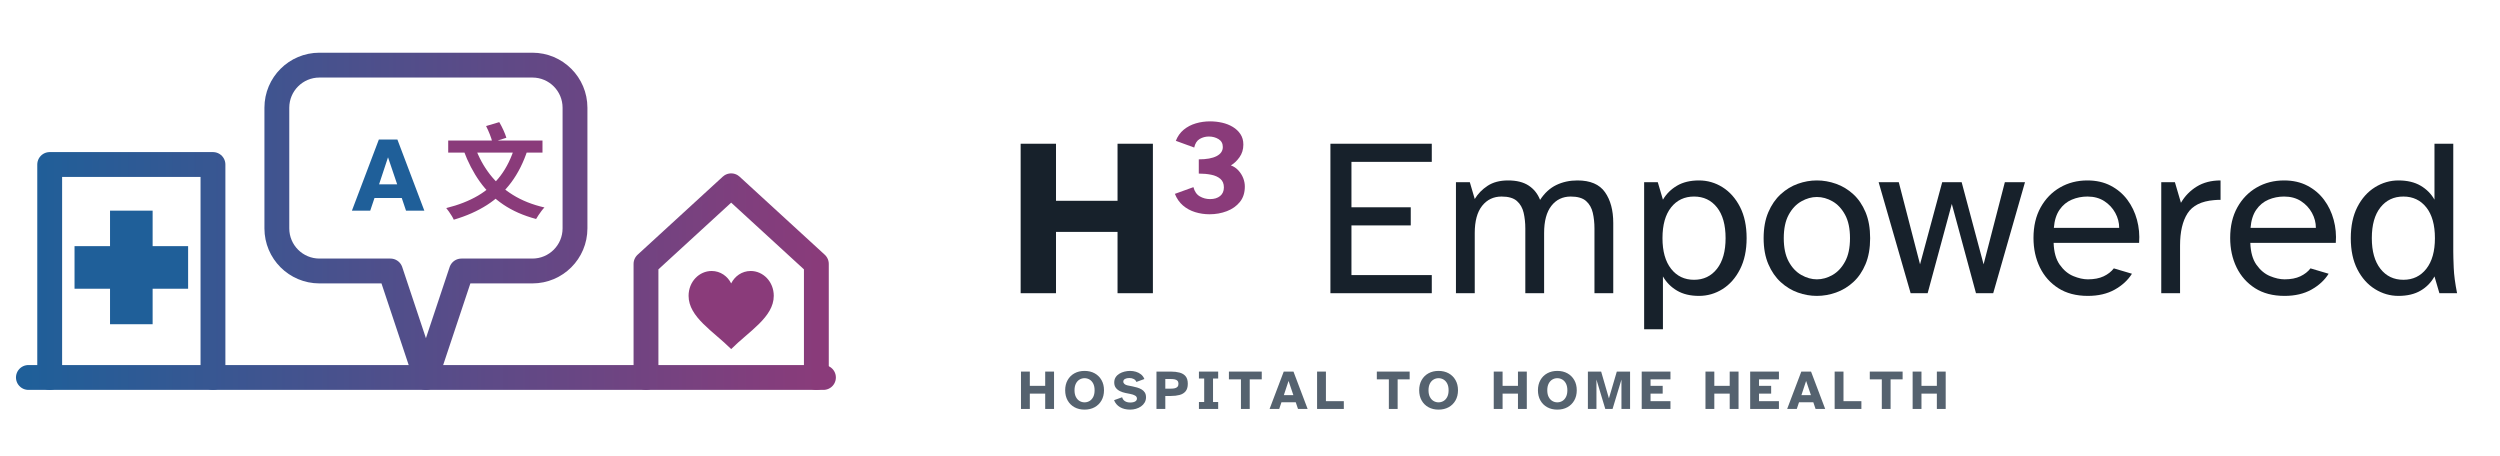
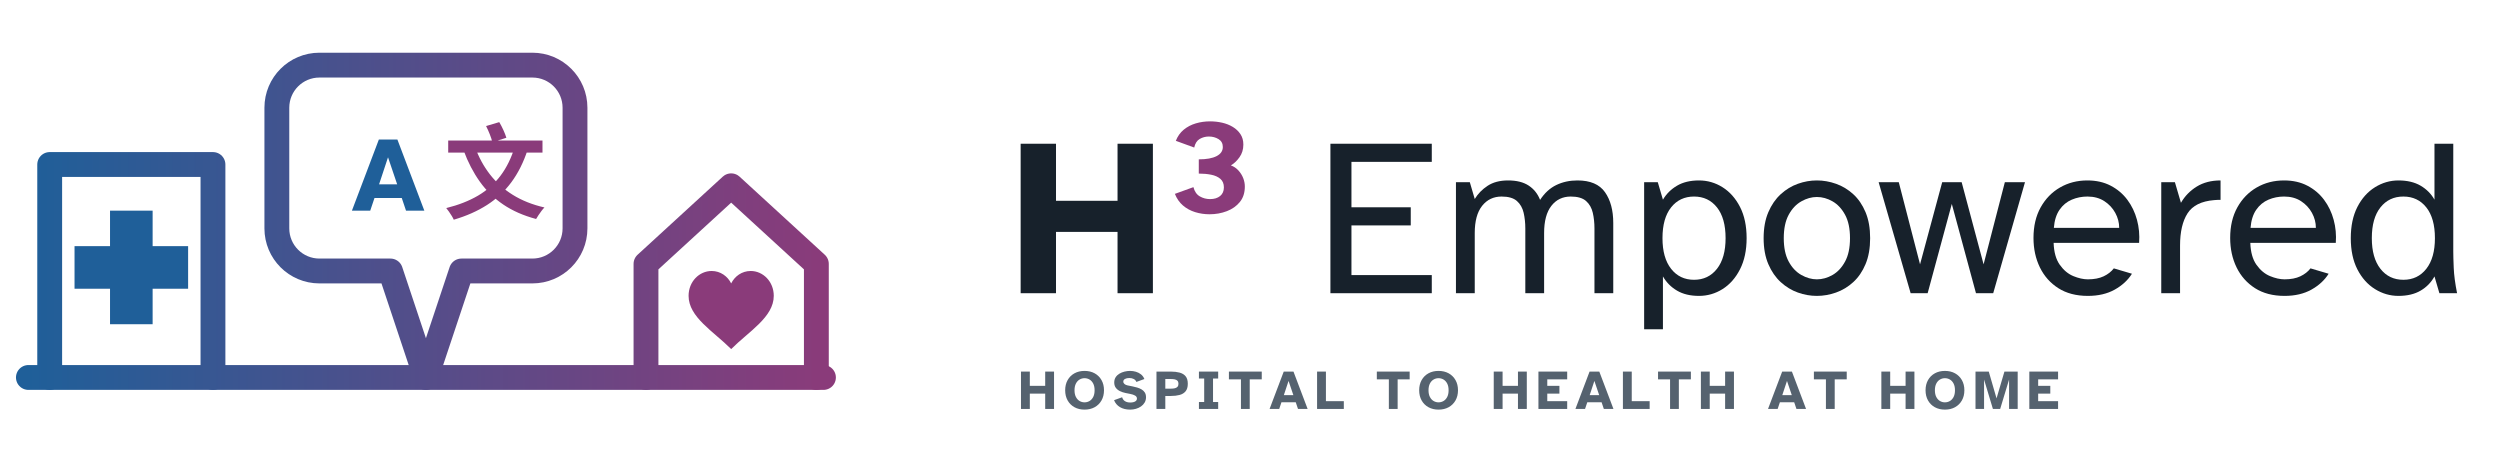
- <svg xmlns="http://www.w3.org/2000/svg" viewBox="0 0 648 118" width="648" height="118" role="img" aria-label="H3 Empowered: hospital to home health">
+ <svg xmlns="http://www.w3.org/2000/svg" viewBox="0 0 648 118" width="648" height="118" role="img" aria-label="H3 Empowered: hospital to health at home">
  <g transform="translate(0,4) scale(0.92)">
    <defs>
      <linearGradient id="h5" gradientUnits="userSpaceOnUse" x1="8" y1="0" x2="232" y2="0">
        <stop offset="0" stop-color="#1f5f99" />
        <stop offset="0.5" stop-color="#1f5f99" stop-opacity="1" />
        <stop offset="0.5" stop-color="#8a3b7a" />
        <stop offset="1" stop-color="#8a3b7a" />
      </linearGradient>
      <linearGradient id="h5s" gradientUnits="userSpaceOnUse" x1="8" y1="0" x2="232" y2="0">
        <stop offset="0" stop-color="#1f5f99" />
        <stop offset="1" stop-color="#8a3b7a" />
      </linearGradient>
    </defs>
    <g fill="none" stroke="url(#h5s)" stroke-width="7" stroke-linecap="round" stroke-linejoin="round">
      <path d="M8 102 H232" />
      <path d="M14 102 V42 H60 V102" />
      <path d="M90 14 H150 A12 12 0 0 1 162 26 V60 A12 12 0 0 1 150 72 H130 L120 102 L110 72 H90 A12 12 0 0 1 78 60 V26 A12 12 0 0 1 90 14 Z" />
      <path d="M182 102 V70 L206 48 L230 70 V102" />
    </g>
    <path d="M31 55 H43 V65 H53 V77 H43 V87 H31 V77 H21 V65 H31 Z" fill="#1f5f99" />
    <g transform="translate(99,55)">
      <path d="M0.15 0.0 7.74 -20.04H12.96L20.55 0.0H15.39L14.19 -3.57H6.51L5.31 0.0ZM7.8 -7.41H12.9L10.32 -15.03Z" fill="#1f5f99" />
    </g>
    <g transform="translate(125,55)">
      <path d="M20.068 -18.125 23.664 -17.168Q21.924 -11.861 19.082 -8.018Q16.24 -4.176 12.209 -1.595Q8.178 0.986 2.842 2.552Q2.668 2.117 2.291 1.508Q1.914 0.899 1.494 0.29Q1.073 -0.319 0.725 -0.725Q5.887 -2.001 9.686 -4.234Q13.485 -6.467 16.052 -9.889Q18.618 -13.311 20.068 -18.125ZM8.845 -17.922Q10.353 -13.688 12.992 -10.266Q15.631 -6.844 19.474 -4.452Q23.316 -2.059 28.391 -0.899Q28.014 -0.522 27.565 0.073Q27.115 0.667 26.709 1.276Q26.303 1.885 26.042 2.349Q20.706 0.928 16.806 -1.711Q12.905 -4.35 10.179 -8.178Q7.453 -12.006 5.626 -16.936ZM1.276 -19.749H27.84V-16.356H1.276ZM11.948 -23.838 15.66 -24.94Q16.269 -23.925 16.835 -22.678Q17.4 -21.431 17.661 -20.532L13.717 -19.285Q13.514 -20.184 13.007 -21.474Q12.499 -22.765 11.948 -23.838Z" fill="#8a3b7a" />
    </g>
    <path d="M206 94 C201 89 194 85 194 79 C194 75 197 72 200.5 72 C203 72 205 73.5 206 75.5 C207 73.5 209 72 211.5 72 C215 72 218 75 218 79 C218 85 211 89 206 94 Z" fill="#8a3b7a" />
  </g>
  <path d="M264.552 76.0V37.256H273.716V52.046H289.666V37.256H298.83V76.0H289.666V60.108H273.716V76.0Z" fill="#17212b" />
  <path d="M313.509 55.538Q311.56 55.538 309.768 54.981Q307.976 54.424 306.618 53.258Q305.261 52.092 304.53 50.248L309.333 48.508Q309.785 50.213 311.003 50.909Q312.221 51.605 313.648 51.605Q315.284 51.605 316.258 50.805Q317.232 50.004 317.232 48.578Q317.232 47.151 316.328 46.368Q315.423 45.585 313.944 45.289Q312.465 44.993 310.725 44.993V41.304Q313.718 41.304 315.336 40.469Q316.954 39.634 316.954 38.103Q316.954 36.746 315.858 36.067Q314.762 35.388 313.335 35.388Q312.047 35.388 310.968 36.015Q309.89 36.641 309.542 38.242L304.774 36.502Q305.47 34.727 306.827 33.614Q308.184 32.5 309.959 31.978Q311.734 31.456 313.648 31.456Q315.249 31.456 316.78 31.804Q318.311 32.152 319.547 32.9Q320.782 33.648 321.53 34.779Q322.278 35.91 322.278 37.476Q322.278 39.356 321.269 40.765Q320.26 42.174 319.042 42.87Q320.19 43.288 321.008 44.193Q321.826 45.098 322.244 46.176Q322.661 47.255 322.661 48.334Q322.661 50.77 321.374 52.353Q320.086 53.937 317.998 54.737Q315.91 55.538 313.509 55.538Z" fill="#8a3b7a" />
  <path d="M344.844 76.0V37.256H371.118V41.954H350.296V53.728H365.666V58.426H350.296V71.302H371.118V76.0Z" fill="#17212b" />
  <path d="M377.382 76.0V47.232H380.978L382.254 51.582Q383.472 49.552 385.589 48.16Q387.706 46.768 390.896 46.768Q394.202 46.768 396.232 48.102Q398.262 49.436 399.19 51.814Q400.93 49.146 403.395 47.957Q405.86 46.768 408.876 46.768Q413.864 46.768 416.01 49.813Q418.156 52.858 418.156 57.788V76.0H413.284V59.238Q413.284 57.034 412.849 55.149Q412.414 53.264 411.109 52.104Q409.804 50.944 407.136 50.944Q404.004 50.944 402.119 53.351Q400.234 55.758 400.234 60.398V76.0H395.362V59.238Q395.362 57.034 394.927 55.149Q394.492 53.264 393.187 52.104Q391.882 50.944 389.214 50.944Q386.082 50.944 384.168 53.351Q382.254 55.758 382.254 60.398V76.0Z" fill="#17212b" />
  <path d="M426.16 85.338V47.232H429.698L431.032 51.756Q432.366 49.494 434.686 48.131Q437.006 46.768 440.37 46.768Q443.676 46.768 446.489 48.537Q449.302 50.306 451.013 53.641Q452.724 56.976 452.724 61.732Q452.724 66.43 451.013 69.794Q449.302 73.158 446.489 74.927Q443.676 76.696 440.37 76.696Q437.006 76.696 434.686 75.333Q432.366 73.97 431.032 71.65V85.338ZM439.094 72.52Q442.806 72.52 445.039 69.678Q447.272 66.836 447.272 61.732Q447.272 56.57 445.039 53.757Q442.806 50.944 439.094 50.944Q435.382 50.944 433.149 53.757Q430.916 56.57 430.916 61.732Q430.916 66.836 433.149 69.678Q435.382 72.52 439.094 72.52Z" fill="#17212b" />
  <path d="M470.936 76.696Q468.442 76.696 466.006 75.826Q463.57 74.956 461.569 73.129Q459.568 71.302 458.35 68.46Q457.132 65.618 457.132 61.732Q457.132 57.846 458.35 55.004Q459.568 52.162 461.569 50.335Q463.57 48.508 466.006 47.638Q468.442 46.768 470.936 46.768Q473.43 46.768 475.895 47.638Q478.36 48.508 480.361 50.335Q482.362 52.162 483.551 55.004Q484.74 57.846 484.74 61.732Q484.74 65.618 483.551 68.46Q482.362 71.302 480.361 73.129Q478.36 74.956 475.895 75.826Q473.43 76.696 470.936 76.696ZM470.936 72.404Q473.024 72.404 474.996 71.273Q476.968 70.142 478.244 67.793Q479.52 65.444 479.52 61.732Q479.52 58.02 478.244 55.671Q476.968 53.322 474.996 52.191Q473.024 51.06 470.936 51.06Q468.906 51.06 466.905 52.191Q464.904 53.322 463.628 55.671Q462.352 58.02 462.352 61.732Q462.352 65.444 463.628 67.793Q464.904 70.142 466.905 71.273Q468.906 72.404 470.936 72.404Z" fill="#17212b" />
  <path d="M495.238 76.0 486.944 47.232H492.164L497.674 68.518L503.416 47.232H508.462L514.146 68.518L519.656 47.232H524.876L516.64 76.0H512.174L505.91 52.858L499.646 76.0Z" fill="#17212b" />
  <path d="M541.174 76.696Q536.65 76.696 533.518 74.695Q530.386 72.694 528.733 69.301Q527.08 65.908 527.08 61.674Q527.08 57.092 528.936 53.757Q530.792 50.422 533.953 48.595Q537.114 46.768 541.058 46.768Q544.48 46.768 547.09 48.131Q549.7 49.494 551.411 51.785Q553.122 54.076 553.905 56.976Q554.688 59.876 554.456 62.95H532.3Q532.416 66.546 533.895 68.634Q535.374 70.722 537.404 71.563Q539.434 72.404 541.174 72.404Q543.61 72.404 545.263 71.621Q546.916 70.838 547.902 69.562L552.6 70.954Q551.034 73.448 548.134 75.072Q545.234 76.696 541.174 76.696ZM532.358 59.064H549.294Q549.294 57.034 548.279 55.178Q547.264 53.322 545.437 52.133Q543.61 50.944 541.058 50.944Q538.912 50.944 536.998 51.756Q535.084 52.568 533.837 54.366Q532.59 56.164 532.358 59.064Z" fill="#17212b" />
  <path d="M560.198 76.0V47.232H563.736L565.302 52.568Q566.81 49.958 569.391 48.363Q571.972 46.768 575.568 46.768V51.814Q575.162 51.814 574.727 51.814Q574.292 51.814 573.886 51.872Q568.956 52.278 567.013 55.294Q565.07 58.31 565.07 63.646V76.0Z" fill="#17212b" />
  <path d="M592.156 76.696Q587.632 76.696 584.5 74.695Q581.368 72.694 579.715 69.301Q578.062 65.908 578.062 61.674Q578.062 57.092 579.918 53.757Q581.774 50.422 584.935 48.595Q588.096 46.768 592.04 46.768Q595.462 46.768 598.072 48.131Q600.682 49.494 602.393 51.785Q604.104 54.076 604.887 56.976Q605.67 59.876 605.438 62.95H583.282Q583.398 66.546 584.877 68.634Q586.356 70.722 588.386 71.563Q590.416 72.404 592.156 72.404Q594.592 72.404 596.245 71.621Q597.898 70.838 598.884 69.562L603.582 70.954Q602.016 73.448 599.116 75.072Q596.216 76.696 592.156 76.696ZM583.34 59.064H600.276Q600.276 57.034 599.261 55.178Q598.246 53.322 596.419 52.133Q594.592 50.944 592.04 50.944Q589.894 50.944 587.98 51.756Q586.066 52.568 584.819 54.366Q583.572 56.164 583.34 59.064Z" fill="#17212b" />
  <path d="M621.678 76.696Q618.43 76.696 615.588 74.927Q612.746 73.158 611.035 69.823Q609.324 66.488 609.324 61.732Q609.324 56.976 611.035 53.641Q612.746 50.306 615.588 48.537Q618.43 46.768 621.678 46.768Q625.1 46.768 627.42 48.131Q629.74 49.494 631.016 51.756V37.256H635.888V65.154Q635.888 66.604 636.004 69.417Q636.12 72.23 636.874 76.0H632.292L631.016 71.65Q629.74 73.97 627.42 75.333Q625.1 76.696 621.678 76.696ZM622.954 72.52Q626.666 72.52 628.899 69.678Q631.132 66.836 631.132 61.732Q631.132 56.57 628.899 53.757Q626.666 50.944 622.954 50.944Q619.242 50.944 617.009 53.757Q614.776 56.57 614.776 61.732Q614.776 66.836 617.009 69.678Q619.242 72.52 622.954 72.52Z" fill="#17212b" />
  <path d="M264.638 106.0V96.314H266.929V100.011H270.916V96.314H273.207V106.0H270.916V102.027H266.929V106.0Z" fill="#55626f" />
  <path d="M281.11 106.174Q279.631 106.174 278.5 105.55Q277.369 104.927 276.731 103.796Q276.093 102.665 276.093 101.157Q276.093 99.649 276.731 98.518Q277.369 97.387 278.5 96.763Q279.631 96.14 281.11 96.14Q282.604 96.14 283.735 96.763Q284.865 97.387 285.511 98.518Q286.156 99.649 286.156 101.157Q286.156 102.665 285.511 103.796Q284.865 104.927 283.735 105.55Q282.604 106.174 281.11 106.174ZM281.11 104.289Q281.821 104.289 282.415 103.934Q283.01 103.579 283.365 102.882Q283.72 102.186 283.72 101.157Q283.72 100.127 283.365 99.431Q283.01 98.736 282.415 98.38Q281.821 98.025 281.11 98.025Q280.414 98.025 279.82 98.38Q279.225 98.736 278.87 99.431Q278.514 100.127 278.514 101.157Q278.514 102.186 278.87 102.882Q279.225 103.579 279.82 103.934Q280.414 104.289 281.11 104.289Z" fill="#55626f" />
  <path d="M292.957 106.174Q291.376 106.174 290.296 105.529Q289.216 104.883 288.766 103.724L290.854 102.969Q291.057 103.665 291.615 103.999Q292.173 104.332 292.971 104.332Q293.392 104.332 293.783 104.238Q294.175 104.144 294.436 103.919Q294.697 103.695 294.697 103.317Q294.697 102.81 294.204 102.527Q293.711 102.245 292.928 102.1L291.753 101.868Q290.97 101.708 290.296 101.382Q289.622 101.055 289.216 100.512Q288.81 99.968 288.81 99.141Q288.81 98.358 289.172 97.793Q289.534 97.227 290.136 96.865Q290.738 96.502 291.463 96.321Q292.188 96.14 292.913 96.14Q293.696 96.14 294.428 96.358Q295.161 96.575 295.74 97.032Q296.32 97.489 296.625 98.243L294.552 98.996Q294.363 98.504 293.877 98.243Q293.392 97.981 292.71 97.981Q292.043 97.981 291.601 98.221Q291.159 98.46 291.159 98.909Q291.159 99.272 291.463 99.533Q291.767 99.794 292.261 99.895L293.565 100.156Q294.16 100.272 294.769 100.454Q295.378 100.635 295.893 100.932Q296.408 101.23 296.726 101.722Q297.046 102.216 297.046 102.969Q297.046 103.738 296.69 104.34Q296.335 104.942 295.748 105.347Q295.161 105.754 294.436 105.964Q293.711 106.174 292.957 106.174Z" fill="#55626f" />
  <path d="M299.757 106.0V96.314H303.484Q304.745 96.314 305.738 96.575Q306.732 96.836 307.304 97.517Q307.877 98.199 307.877 99.475Q307.877 100.737 307.304 101.425Q306.732 102.114 305.738 102.375Q304.745 102.636 303.484 102.636H302.048V106.0ZM302.048 100.737H303.556Q304.093 100.737 304.52 100.635Q304.948 100.534 305.202 100.258Q305.456 99.983 305.456 99.475Q305.456 98.968 305.202 98.699Q304.948 98.431 304.52 98.337Q304.093 98.243 303.556 98.243H302.048Z" fill="#55626f" />
  <path d="M310.763 106.0V104.202H312.126V98.112H310.763V96.314H315.751V98.112H314.417V104.202H315.751V106.0Z" fill="#55626f" />
  <path d="M321.652 106.0V98.329H318.534V96.314H327.046V98.329H323.928V106.0Z" fill="#55626f" />
  <path d="M329.076 106.0 332.745 96.314H335.268L338.936 106.0H336.442L335.862 104.275H332.15L331.57 106.0ZM332.774 102.418H335.239L333.992 98.736Z" fill="#55626f" />
  <path d="M341.387 106.0V96.314H343.678V103.984H348.318V106.0Z" fill="#55626f" />
  <path d="" fill="#55626f" />
  <path d="M359.99 106.0V98.329H356.873V96.314H365.384V98.329H362.267V106.0Z" fill="#55626f" />
  <path d="M372.866 106.174Q371.387 106.174 370.256 105.55Q369.125 104.927 368.487 103.796Q367.849 102.665 367.849 101.157Q367.849 99.649 368.487 98.518Q369.125 97.387 370.256 96.763Q371.387 96.14 372.866 96.14Q374.36 96.14 375.491 96.763Q376.622 97.387 377.267 98.518Q377.912 99.649 377.912 101.157Q377.912 102.665 377.267 103.796Q376.622 104.927 375.491 105.55Q374.36 106.174 372.866 106.174ZM372.866 104.289Q373.577 104.289 374.171 103.934Q374.766 103.579 375.121 102.882Q375.476 102.186 375.476 101.157Q375.476 100.127 375.121 99.431Q374.766 98.736 374.171 98.38Q373.577 98.025 372.866 98.025Q372.17 98.025 371.576 98.38Q370.981 98.736 370.626 99.431Q370.271 100.127 370.271 101.157Q370.271 102.186 370.626 102.882Q370.981 103.579 371.576 103.934Q372.17 104.289 372.866 104.289Z" fill="#55626f" />
  <path d="" fill="#55626f" />
  <path d="M387.178 106.0V96.314H389.469V100.011H393.456V96.314H395.747V106.0H393.456V102.027H389.469V106.0Z" fill="#55626f" />
-   <path d="M403.65 106.174Q402.171 106.174 401.04 105.55Q399.909 104.927 399.271 103.796Q398.633 102.665 398.633 101.157Q398.633 99.649 399.271 98.518Q399.909 97.387 401.04 96.763Q402.171 96.14 403.65 96.14Q405.143 96.14 406.274 96.763Q407.405 97.387 408.05 98.518Q408.696 99.649 408.696 101.157Q408.696 102.665 408.05 103.796Q407.405 104.927 406.274 105.55Q405.143 106.174 403.65 106.174ZM403.65 104.289Q404.36 104.289 404.955 103.934Q405.549 103.579 405.904 102.882Q406.26 102.186 406.26 101.157Q406.26 100.127 405.904 99.431Q405.549 98.736 404.955 98.38Q404.36 98.025 403.65 98.025Q402.954 98.025 402.359 98.38Q401.765 98.736 401.409 99.431Q401.054 100.127 401.054 101.157Q401.054 102.186 401.409 102.882Q401.765 103.579 402.359 103.934Q402.954 104.289 403.65 104.289Z" fill="#55626f" />
-   <path d="M411.581 106.0V96.314H415.018L417.033 103.26L419.078 96.314H422.514V106.0H420.281V98.388L417.976 106.0H416.091L413.8 98.388V106.0Z" fill="#55626f" />
-   <path d="M425.53 106.0V96.314H432.983V98.329H427.821V100.011H430.968V102.027H427.821V103.984H432.983V106.0Z" fill="#55626f" />
+   <path d="M398.763 106.0V96.314H406.216V98.329H401.054V100.011H404.201V102.027H401.054V103.984H406.216V106.0Z" fill="#55626f" />
+   <path d="M408.348 106.0 412.016 96.314H414.539L418.208 106.0H415.714L415.134 104.275H411.422L410.842 106.0ZM412.045 102.418H414.51L413.263 98.736Z" fill="#55626f" />
+   <path d="M420.658 106.0V96.314H422.949V103.984H427.589V106.0Z" fill="#55626f" />
+   <path d="M432.882 106.0V98.329H429.764V96.314H438.276V98.329H435.158V106.0Z" fill="#55626f" />
+   <path d="M440.871 106.0V96.314H443.162V100.011H447.15V96.314H449.441V106.0H447.15V102.027H443.162V106.0Z" fill="#55626f" />
  <path d="" fill="#55626f" />
-   <path d="M442.06 106.0V96.314H444.351V100.011H448.339V96.314H450.63V106.0H448.339V102.027H444.351V106.0Z" fill="#55626f" />
-   <path d="M453.646 106.0V96.314H461.099V98.329H455.937V100.011H459.083V102.027H455.937V103.984H461.099V106.0Z" fill="#55626f" />
-   <path d="M463.23 106.0 466.899 96.314H469.422L473.09 106.0H470.596L470.016 104.275H466.304L465.724 106.0ZM466.928 102.418H469.393L468.146 98.736Z" fill="#55626f" />
-   <path d="M475.541 106.0V96.314H477.832V103.984H482.472V106.0Z" fill="#55626f" />
-   <path d="M487.764 106.0V98.329H484.647V96.314H493.158V98.329H490.041V106.0Z" fill="#55626f" />
-   <path d="M495.754 106.0V96.314H498.045V100.011H502.032V96.314H504.323V106.0H502.032V102.027H498.045V106.0Z" fill="#55626f" />
+   <path d="M458.271 106.0 461.94 96.314H464.463L468.131 106.0H465.637L465.057 104.275H461.345L460.765 106.0ZM461.969 102.418H464.434L463.187 98.736Z" fill="#55626f" />
+   <path d="M473.279 106.0V98.329H470.161V96.314H478.673V98.329H475.555V106.0Z" fill="#55626f" />
+   <path d="" fill="#55626f" />
+   <path d="M487.648 106.0V96.314H489.939V100.011H493.927V96.314H496.218V106.0H493.927V102.027H489.939V106.0Z" fill="#55626f" />
+   <path d="M504.12 106.174Q502.641 106.174 501.51 105.55Q500.379 104.927 499.741 103.796Q499.103 102.665 499.103 101.157Q499.103 99.649 499.741 98.518Q500.379 97.387 501.51 96.763Q502.641 96.14 504.12 96.14Q505.614 96.14 506.745 96.763Q507.876 97.387 508.521 98.518Q509.166 99.649 509.166 101.157Q509.166 102.665 508.521 103.796Q507.876 104.927 506.745 105.55Q505.614 106.174 504.12 106.174ZM504.12 104.289Q504.831 104.289 505.425 103.934Q506.02 103.579 506.375 102.882Q506.73 102.186 506.73 101.157Q506.73 100.127 506.375 99.431Q506.02 98.736 505.425 98.38Q504.831 98.025 504.12 98.025Q503.424 98.025 502.83 98.38Q502.235 98.736 501.88 99.431Q501.525 100.127 501.525 101.157Q501.525 102.186 501.88 102.882Q502.235 103.579 502.83 103.934Q503.424 104.289 504.12 104.289Z" fill="#55626f" />
+   <path d="M512.052 106.0V96.314H515.488L517.504 103.26L519.548 96.314H522.985V106.0H520.752V98.388L518.446 106.0H516.561L514.27 98.388V106.0Z" fill="#55626f" />
+   <path d="M526.001 106.0V96.314H533.454V98.329H528.292V100.011H531.438V102.027H528.292V103.984H533.454V106.0Z" fill="#55626f" />
</svg>
